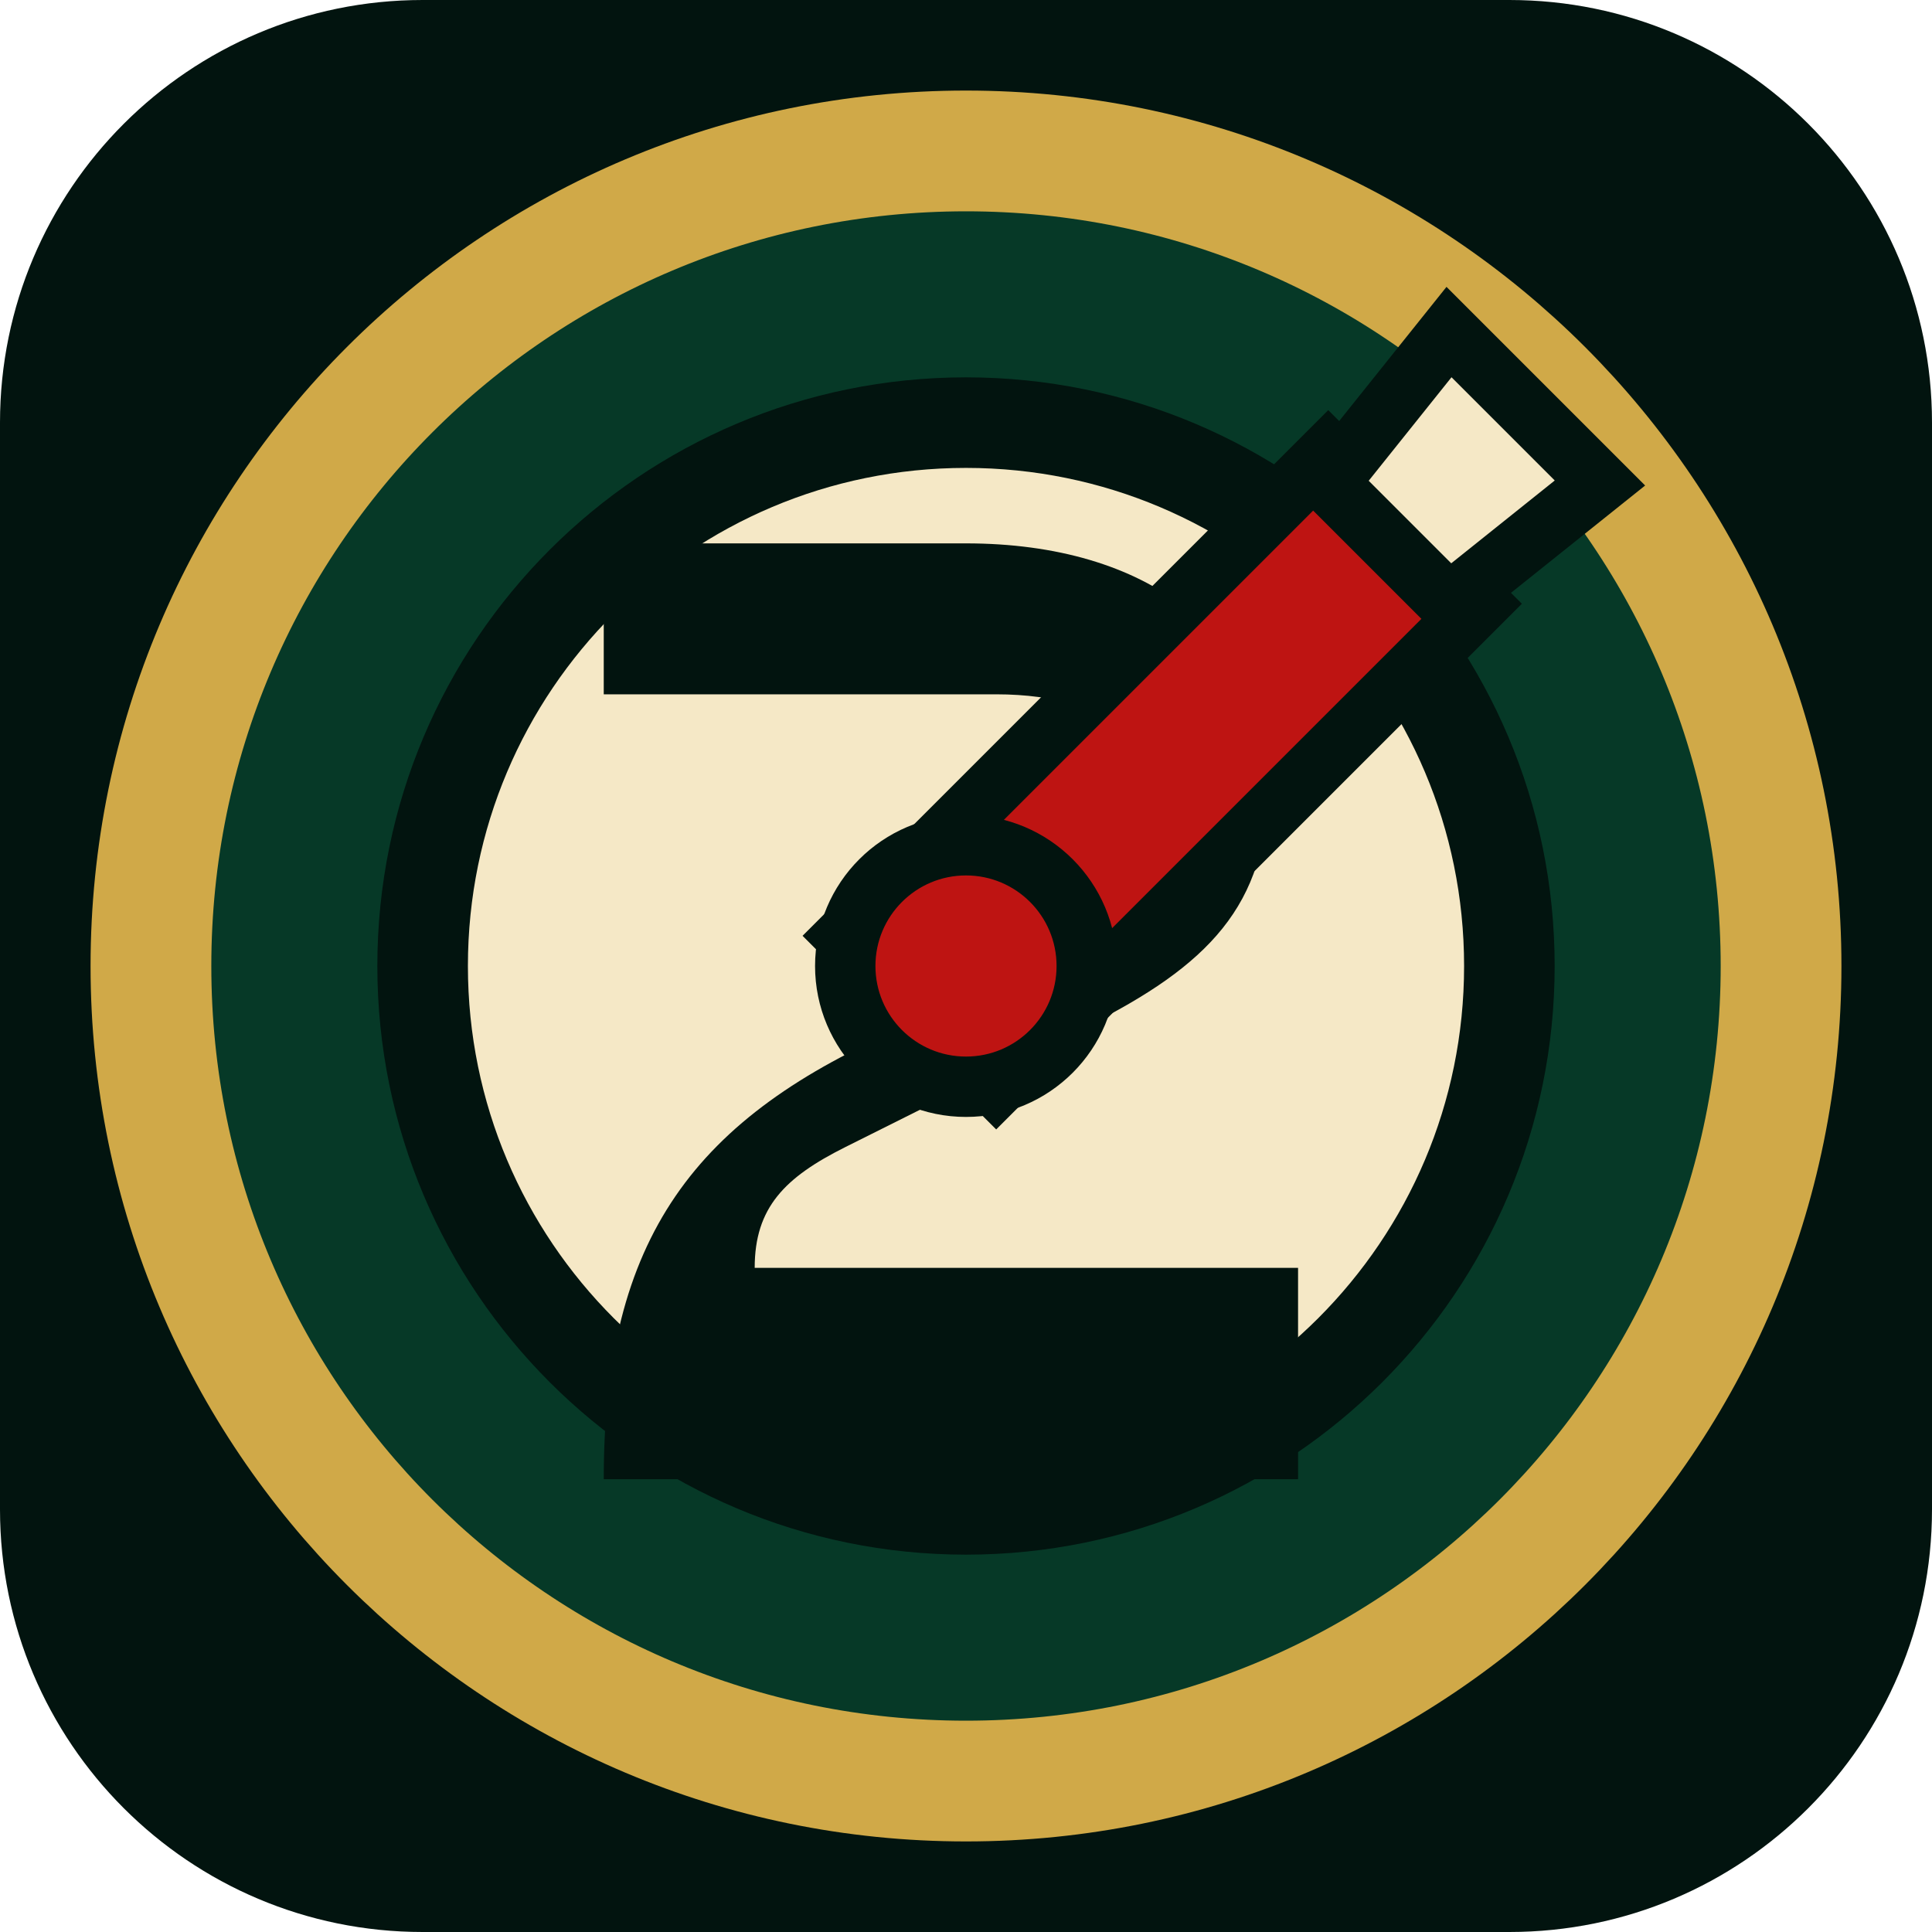
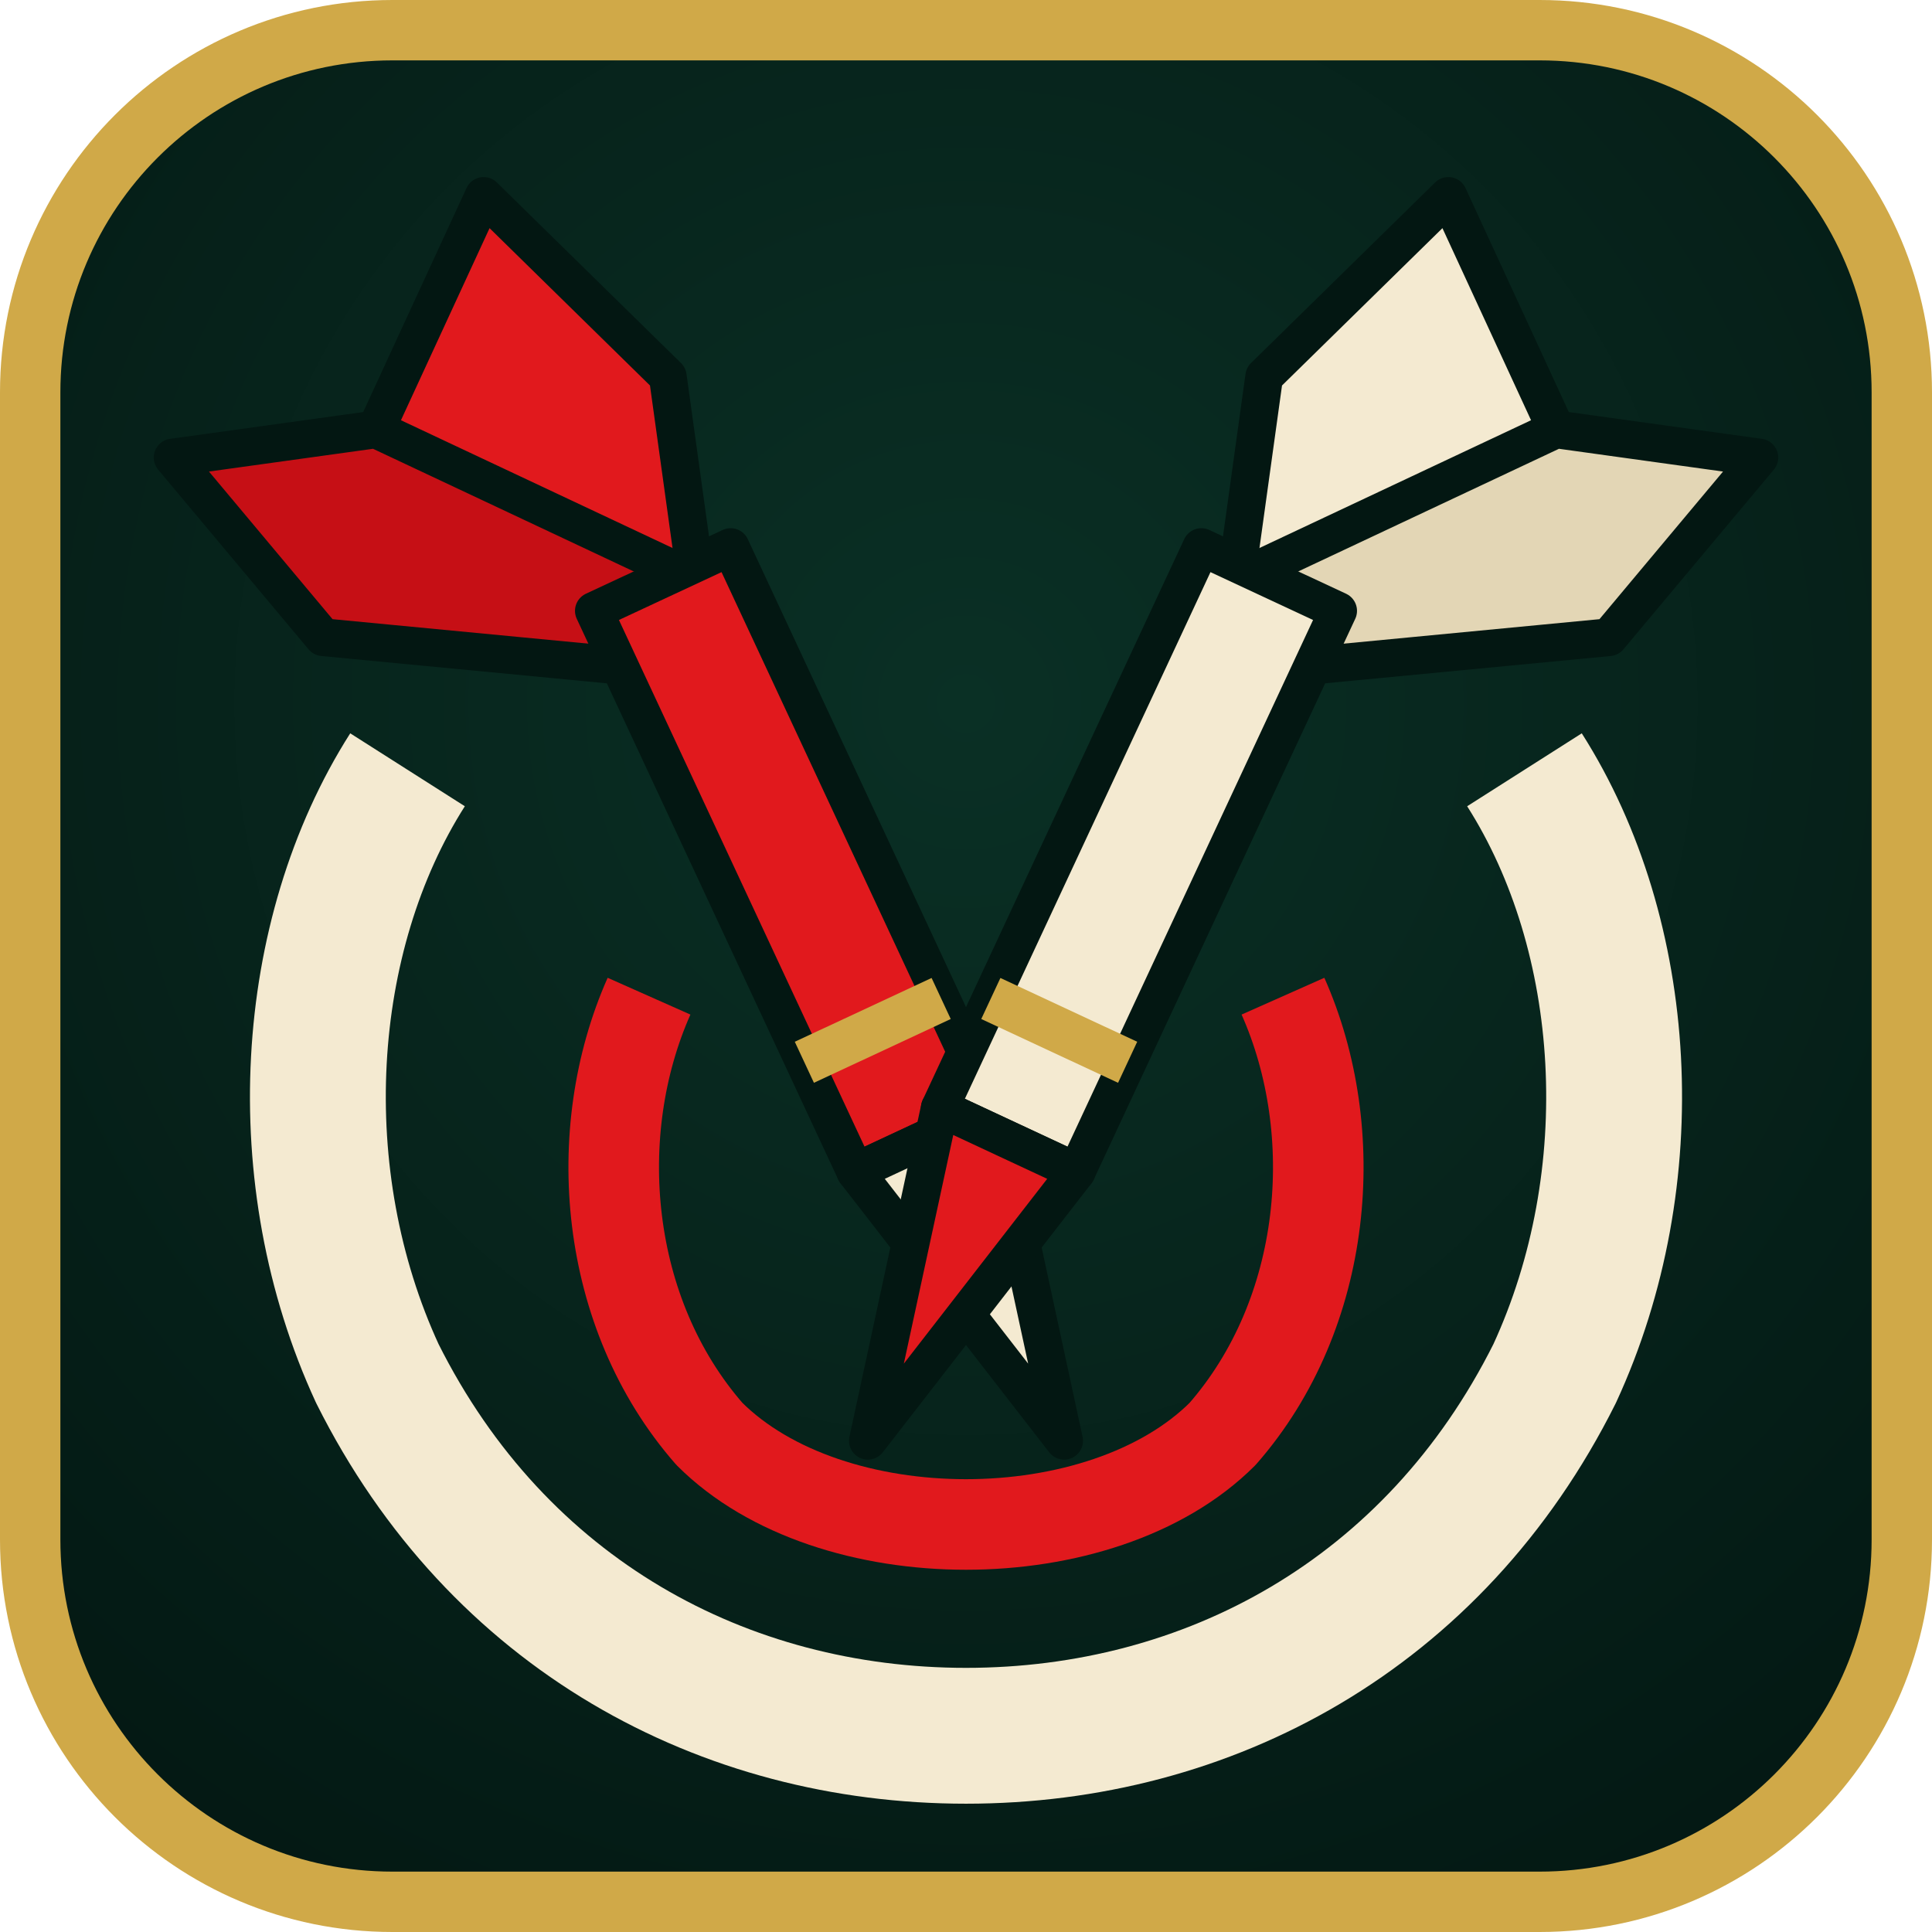
- <svg xmlns="http://www.w3.org/2000/svg" viewBox="0 0 64 64">
-   <rect width="64" height="64" rx="14" fill="#02140f" />
-   <circle cx="32" cy="32" r="27" fill="#063927" stroke="#d0a948" stroke-width="4" />
-   <circle cx="32" cy="32" r="18" fill="#f5e8c6" stroke="#02140f" stroke-width="3" />
-   <path d="M20 18h12c6 0 10 3 10 8 0 4-2 6-6 8l-8 4c-2 1-3 2-3 4h18v7H20c0-8 3-12 10-15l5-2c3-1 4-3 4-5 0-2-2-4-6-4H20v-5z" fill="#02140f" />
-   <path d="M44 15l5 5-16 16-5-5 16-16z" fill="#be1412" stroke="#02140f" stroke-width="2" />
-   <path d="M48 11l5 5-5 4-4-4 4-5z" fill="#f5e8c6" stroke="#02140f" stroke-width="2" />
-   <circle cx="32" cy="32" r="4" fill="#be1412" stroke="#02140f" stroke-width="2" />
+ <svg xmlns="http://www.w3.org/2000/svg" viewBox="0 0 128 128" role="img" aria-label="TwoBall Darts">
+   <defs>
+     <radialGradient id="bg" cx="50%" cy="36%" r="78%">
+       <stop offset="0" stop-color="#0a3025" />
+       <stop offset="1" stop-color="#031712" />
+     </radialGradient>
+   </defs>
+   <rect x="2" y="2" width="124" height="124" rx="24" fill="url(#bg)" stroke="#d0a948" stroke-width="4" />
+   <g fill="none" stroke-linecap="butt" stroke-linejoin="round">
+     <path d="M27 51C20 62 19 78 25 91C33 107 48 115 64 115C80 115 95 107 103 91C109 78 108 62 101 51" stroke="#f4ead1" stroke-width="9" />
+     <path d="M43 66C39 75 40 87 47 95C55 103 73 103 81 95C88 87 89 75 85 66" stroke="#e1191d" stroke-width="6" />
+   </g>
+   <g stroke="#031712" stroke-width="2.5" stroke-linejoin="round">
+     <g transform="rotate(-25 51 56)">
+       <path d="M52 9L58 25L54 38H47L39 20L52 9Z" fill="#e1191d" />
+       <path d="M39 20L26 16L30 31L47 41L54 38L39 20Z" fill="#c60f15" />
+       <path d="M47 37H57V78H47Z" fill="#e1191d" />
+       <path d="M47 78H57L52 100L47 78Z" fill="#f4ead1" />
+       <path d="M47 70H57" fill="none" stroke="#d0a948" stroke-width="3" />
+     </g>
+     <g transform="rotate(25 77 56)">
+       <path d="M76 9L70 25L74 38H81L89 20L76 9Z" fill="#f4ead1" />
+       <path d="M89 20L102 16L98 31L81 41L74 38L89 20Z" fill="#e3d6b5" />
+       <path d="M71 37H81V78H71Z" fill="#f4ead1" />
+       <path d="M71 78H81L76 100L71 78Z" fill="#e1191d" />
+       <path d="M71 70H81" fill="none" stroke="#d0a948" stroke-width="3" />
+     </g>
+   </g>
</svg>
